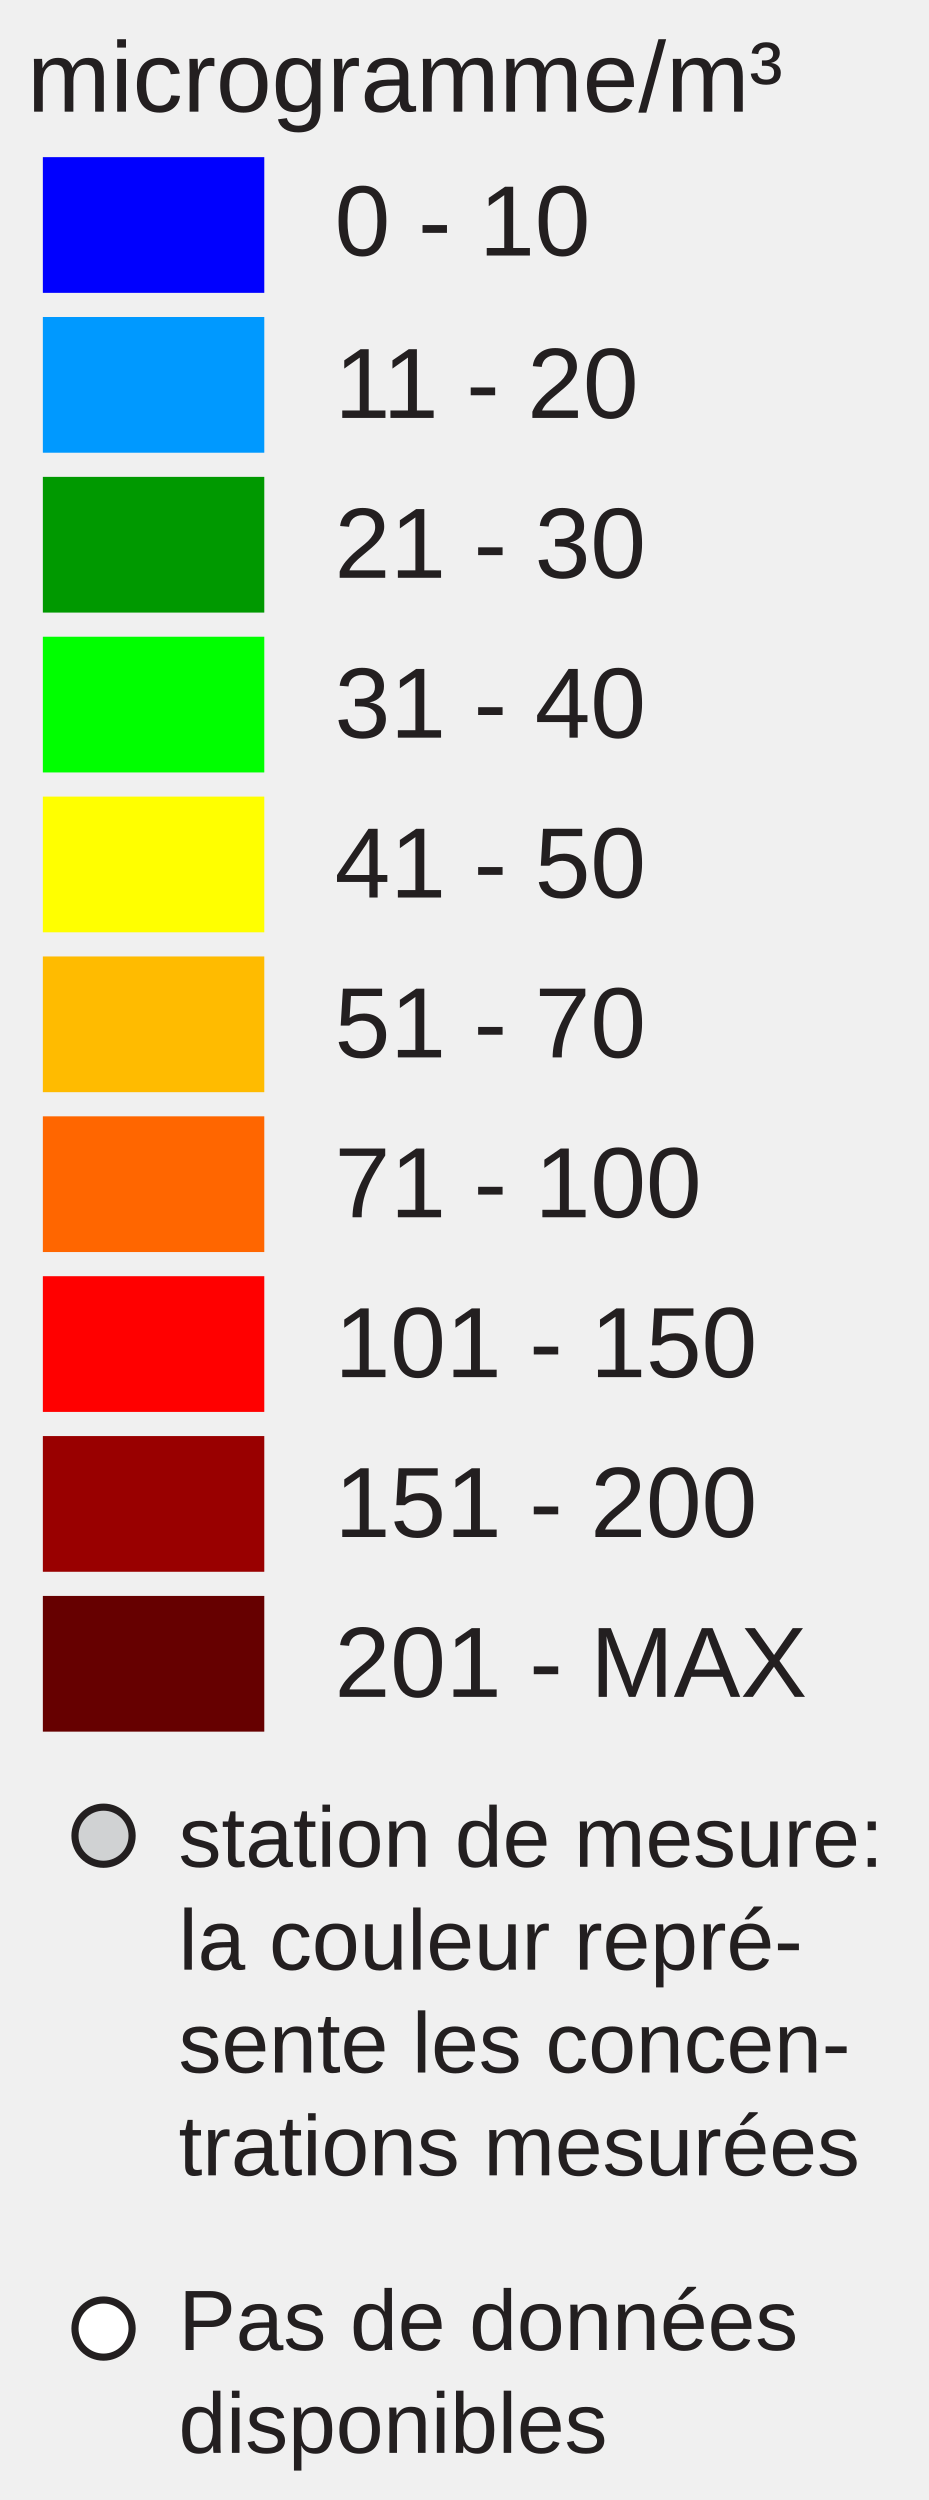
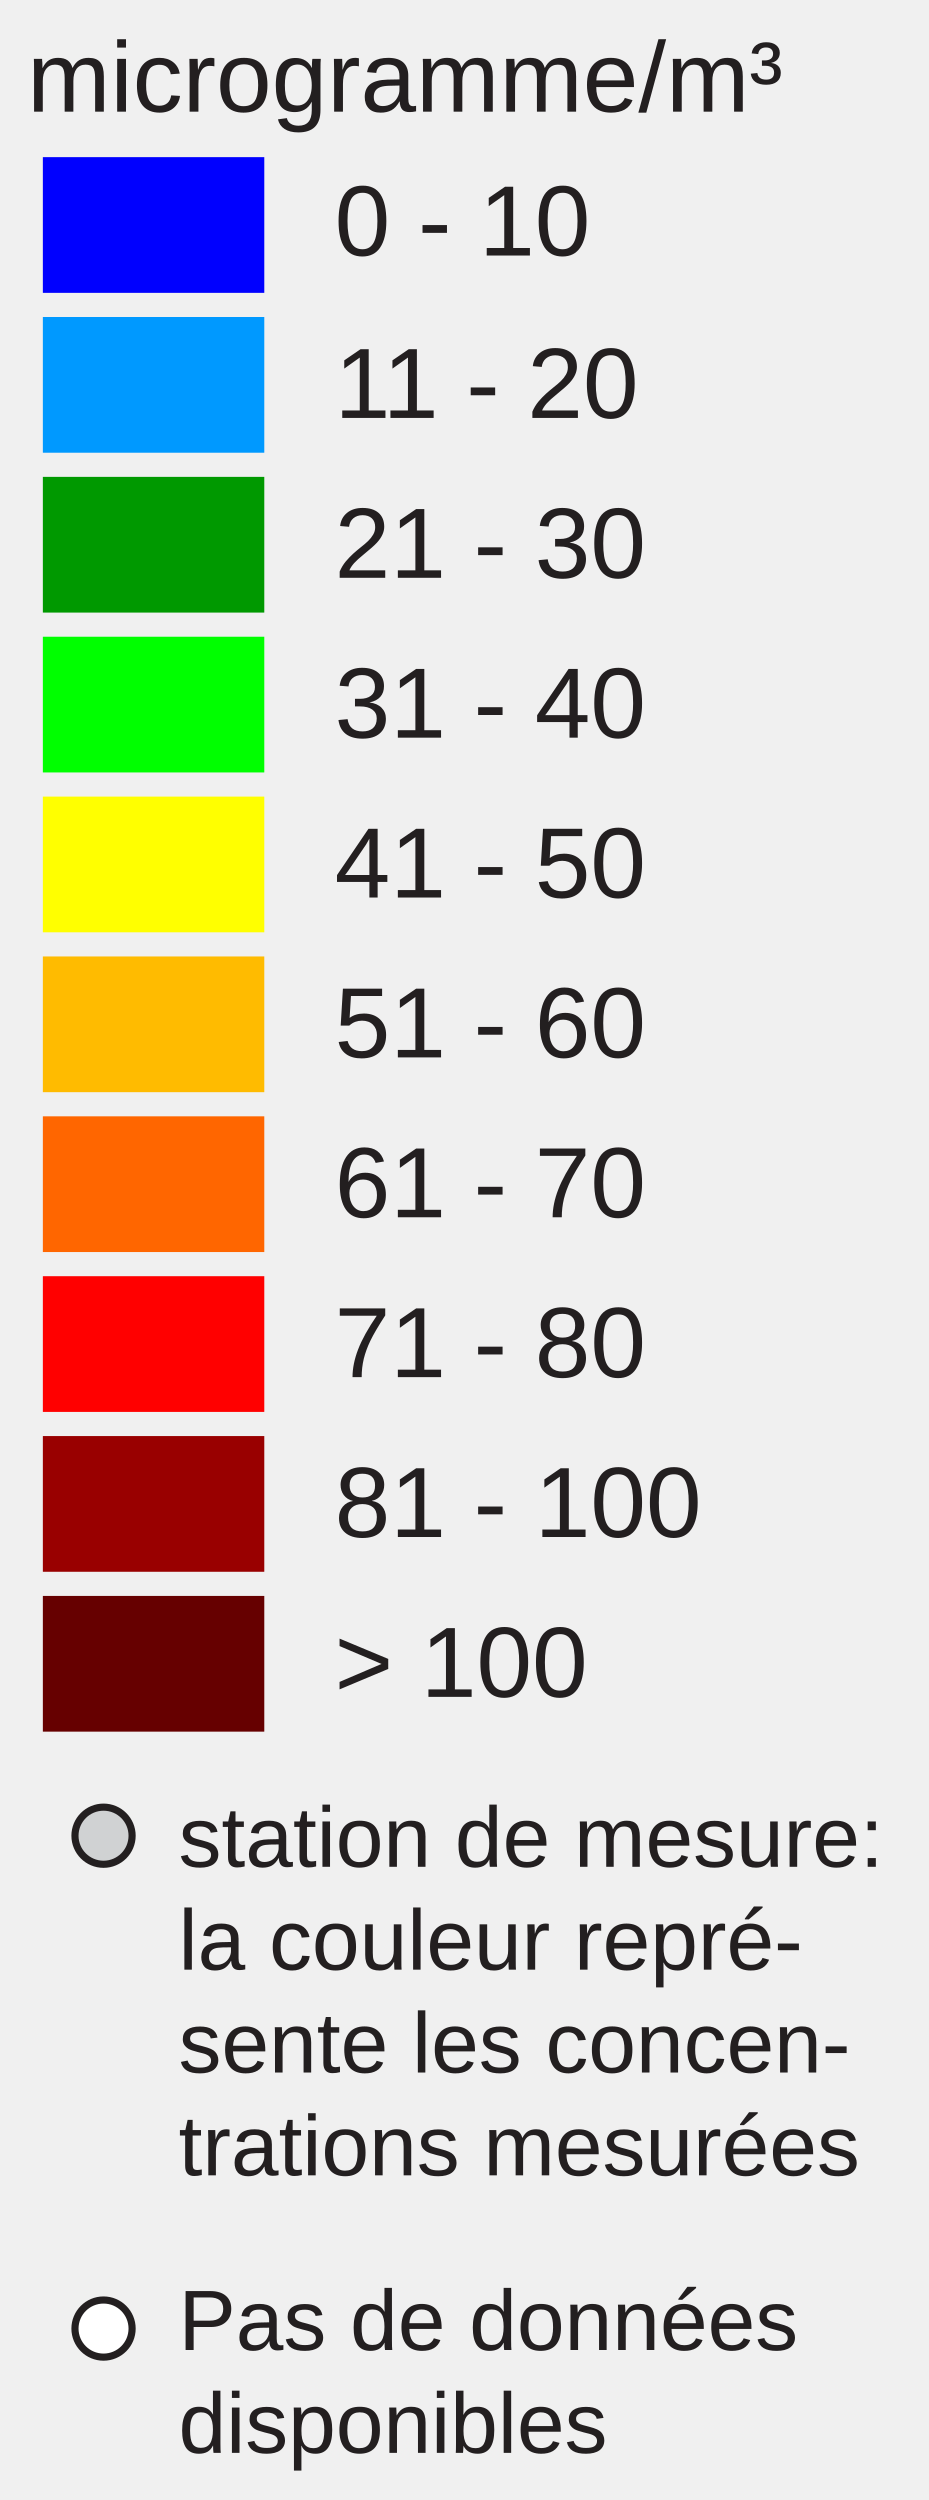
<svg xmlns="http://www.w3.org/2000/svg" version="1.1" id="Layer_1" x="0px" y="0px" width="130px" height="350px" viewBox="0 0 130 350" enable-background="new 0 0 130 350" xml:space="preserve">
  <rect x="6" y="22" fill="#0000FF" width="31" height="19" />
  <rect x="6" y="44.381" fill="#0099FF" width="31" height="19" />
  <rect x="6" y="66.762" fill="#009900" width="31" height="19" />
  <rect x="6" y="89.143" fill="#00FF00" width="31" height="19" />
  <rect x="6" y="111.524" fill="#FFFF00" width="31" height="19" />
  <rect x="6" y="133.905" fill="#FFBB00" width="31" height="19" />
  <rect x="6" y="156.286" fill="#FF6600" width="31" height="19" />
  <rect x="6" y="178.668" fill="#FF0000" width="31" height="19" />
  <rect x="6" y="201.049" fill="#990000" width="31" height="19" />
  <rect x="6" y="223.43" fill="#660000" width="31" height="19" />
  <text transform="matrix(1 0 0 1 46.853 35.7705)" fill="#231F20" font-family="Arial" font-size="14">0 - 10</text>
  <text transform="matrix(1 0 0 1 46.853 58.5112)" fill="#231F20" font-family="Arial" font-size="14">11 - 20</text>
  <text transform="matrix(1 0 0 1 46.853 80.8926)" fill="#231F20" font-family="Arial" font-size="14">21 - 30</text>
  <text transform="matrix(1 0 0 1 46.853 103.2734)" fill="#231F20" font-family="Arial" font-size="14">31 - 40</text>
  <text transform="matrix(1 0 0 1 46.853 125.6548)" fill="#231F20" font-family="Arial" font-size="14">41 - 50</text>
-   <text transform="matrix(1 0 0 1 46.853 148.0352)" fill="#231F20" font-family="Arial" font-size="14">51 - 70</text>
-   <text transform="matrix(1 0 0 1 46.853 170.417)" fill="#231F20" font-family="Arial" font-size="14">71 - 100</text>
-   <text transform="matrix(1 0 0 1 46.853 192.7988)" fill="#231F20" font-family="Arial" font-size="14">101 - 150</text>
-   <text transform="matrix(1 0 0 1 46.853 215.1797)" fill="#231F20" font-family="Arial" font-size="14">151 - 200</text>
-   <text transform="matrix(1 0 0 1 46.853 237.5605)" fill="#231F20" font-family="Arial" font-size="14">201 - MAX</text>
+   <text transform="matrix(1 0 0 1 46.853 148.0352)" fill="#231F20" font-family="Arial" font-size="14">51 - 60</text>
+   <text transform="matrix(1 0 0 1 46.853 170.417)" fill="#231F20" font-family="Arial" font-size="14">61 - 70</text>
+   <text transform="matrix(1 0 0 1 46.853 192.7988)" fill="#231F20" font-family="Arial" font-size="14">71 - 80</text>
+   <text transform="matrix(1 0 0 1 46.853 215.1797)" fill="#231F20" font-family="Arial" font-size="14">81 - 100</text>
+   <text transform="matrix(1 0 0 1 46.853 237.5605)" fill="#231F20" font-family="Arial" font-size="14">&gt; 100</text>
  <text font-size="14" font-family="Arial" transform="translate(3.8027 15.631)" fill="#231F20">microgramme/m³</text>
  <circle fill="#D0D2D3" stroke="#231F20" stroke-miterlimit="10" cx="14.495" cy="257" r="4" />
  <circle fill="#FFFFFF" stroke="#231F20" stroke-miterlimit="10" cx="14.495" cy="326" r="4" />
  <text font-size="12" font-family="Arial" transform="translate(25 261.35)" fill="#231F20">station de mesure:</text>
  <text font-size="12" font-family="Arial" transform="translate(25 275.75)" fill="#231F20">la couleur repré-</text>
  <text font-size="12" font-family="Arial" transform="translate(25 290.15)" fill="#231F20">sente les concen-</text>
  <text font-size="12" font-family="Arial" transform="translate(25 304.55)" fill="#231F20">trations mesurées</text>
  <text font-size="12" font-family="Arial" transform="translate(25 329)" fill="#231F20">Pas de données</text>
  <text font-size="12" font-family="Arial" transform="translate(25 343.4)" fill="#231F20">disponibles</text>
</svg>
